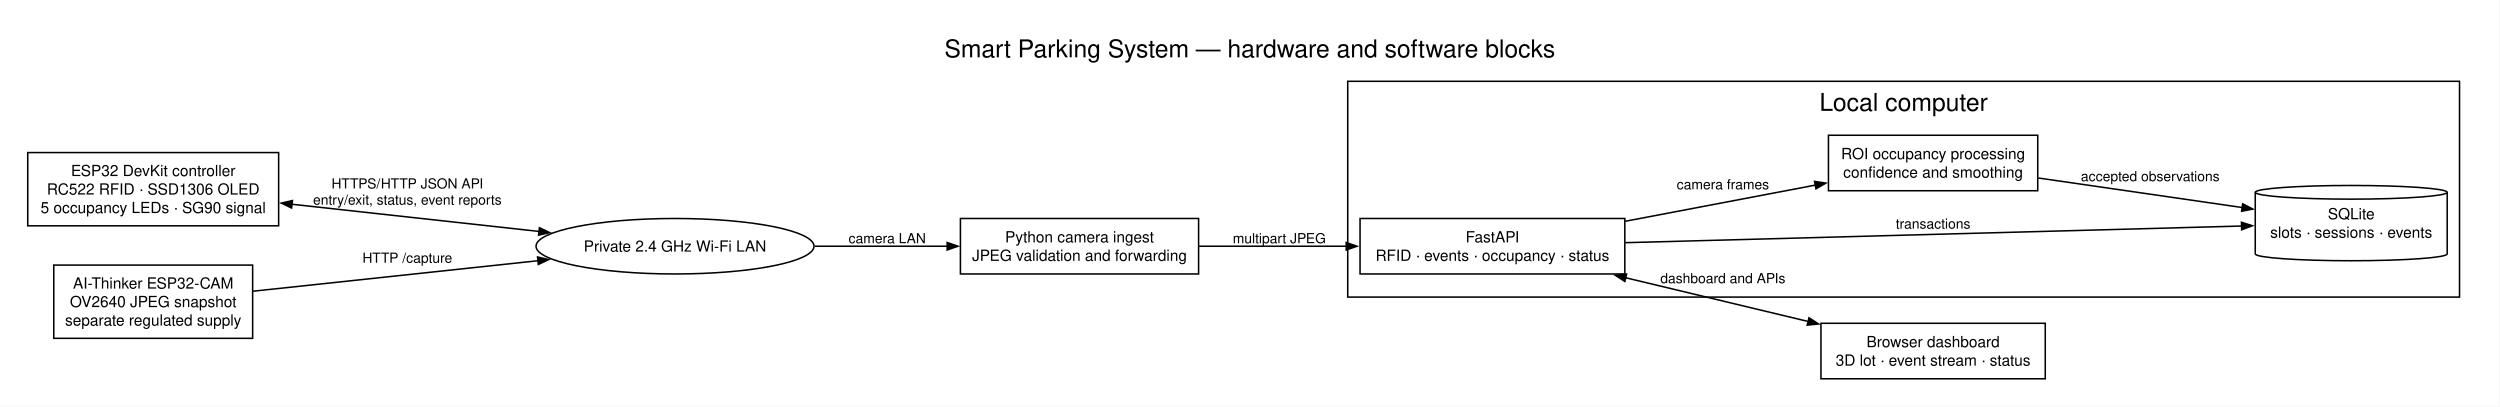
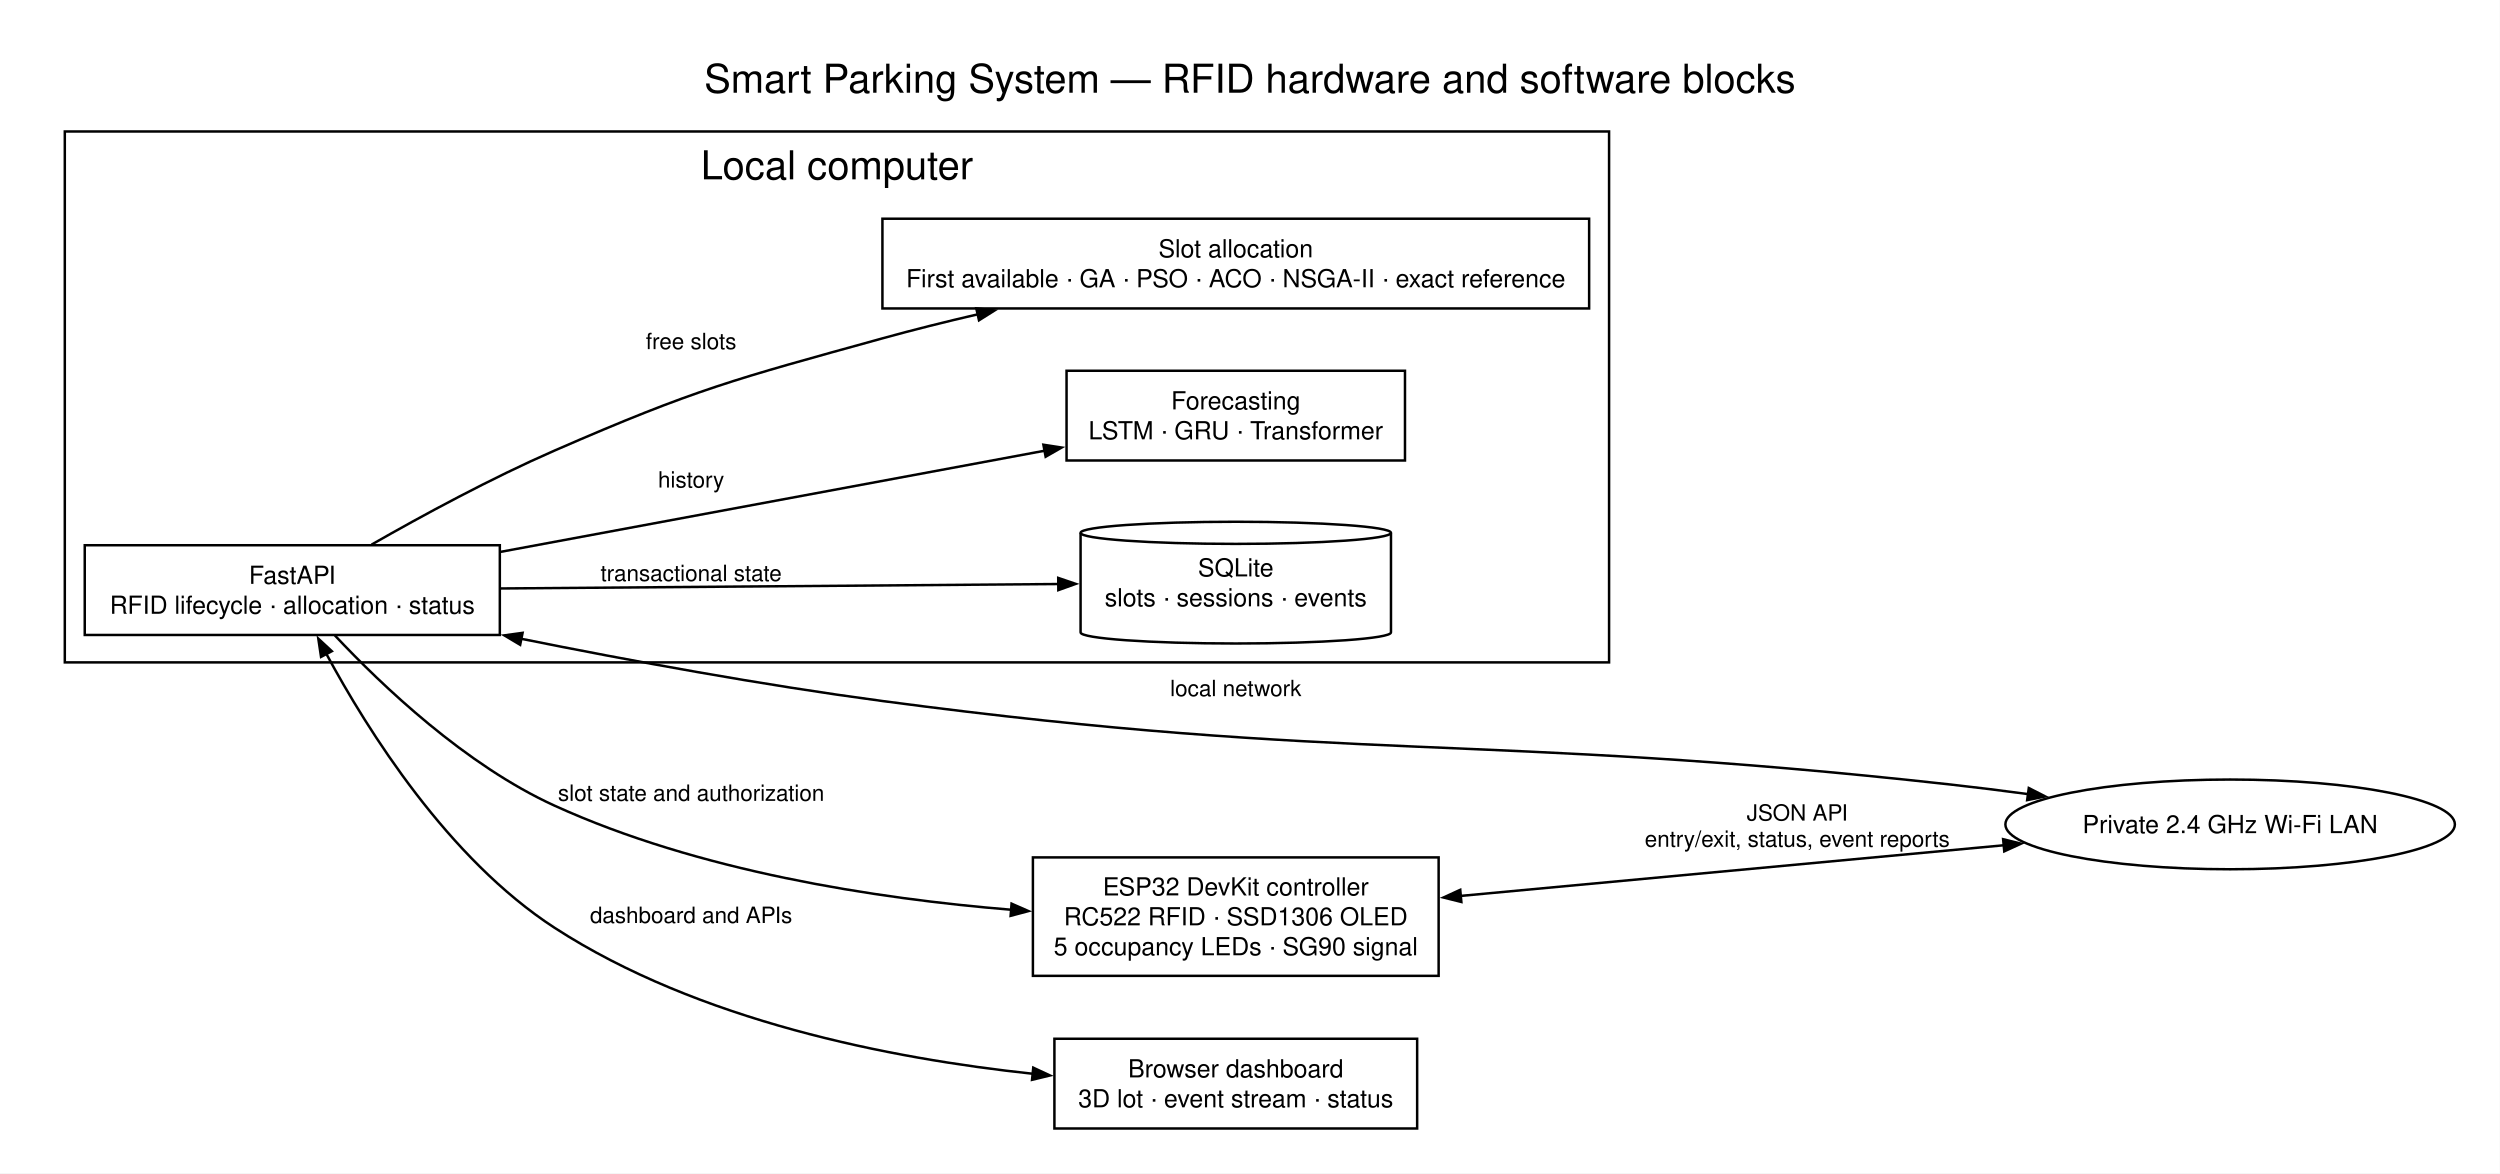
- <svg xmlns="http://www.w3.org/2000/svg" width="1622pt" height="264pt" viewBox="0.00 0.00 1622.00 264.00">
-   <g id="graph0" class="graph" transform="scale(1 1) rotate(0) translate(18 245.75)">
-     <polygon fill="white" stroke="none" points="-18,18 -18,-245.75 1603.74,-245.75 1603.74,18 -18,18" />
-     <text xml:space="preserve" text-anchor="middle" x="792.87" y="-208.55" font-family="Helvetica,sans-Serif" font-size="16.00">Smart Parking System — hardware and software blocks</text>
+ <svg xmlns="http://www.w3.org/2000/svg" width="1003pt" height="471pt" viewBox="0.00 0.00 1003.00 471.00">
+   <g id="graph0" class="graph" transform="scale(1 1) rotate(0) translate(18 452.75)">
+     <polygon fill="white" stroke="none" points="-18,18 -18,-452.75 984.9,-452.75 984.9,18 -18,18" />
+     <text xml:space="preserve" text-anchor="middle" x="483.45" y="-415.55" font-family="Helvetica,sans-Serif" font-size="16.00">Smart Parking System — RFID hardware and software blocks</text>
    <g id="clust1" class="cluster">
-       <polygon fill="white" stroke="black" points="856.4,-53 856.4,-193 1577.74,-193 1577.74,-53 856.4,-53" />
-       <text xml:space="preserve" text-anchor="middle" x="1217.07" y="-173.8" font-family="Helvetica,sans-Serif" font-size="16.00">Local computer</text>
+       <polygon fill="white" stroke="black" points="8,-187 8,-400 627.56,-400 627.56,-187 8,-187" />
+       <text xml:space="preserve" text-anchor="middle" x="317.78" y="-380.8" font-family="Helvetica,sans-Serif" font-size="16.00">Local computer</text>
    </g>
    <g id="node1" class="node">
-       <polygon fill="none" stroke="black" points="162.78,-146.76 0,-146.76 0,-99.24 162.78,-99.24 162.78,-146.76" />
-       <text xml:space="preserve" text-anchor="middle" x="81.39" y="-131.5" font-family="Helvetica,sans-Serif" font-size="10.00">ESP32 DevKit controller</text>
-       <text xml:space="preserve" text-anchor="middle" x="81.39" y="-119.5" font-family="Helvetica,sans-Serif" font-size="10.00">RC522 RFID · SSD1306 OLED</text>
-       <text xml:space="preserve" text-anchor="middle" x="81.39" y="-107.5" font-family="Helvetica,sans-Serif" font-size="10.00">5 occupancy LEDs · SG90 signal</text>
+       <polygon fill="none" stroke="black" points="559.18,-108.76 396.4,-108.76 396.4,-61.24 559.18,-61.24 559.18,-108.76" />
+       <text xml:space="preserve" text-anchor="middle" x="477.79" y="-93.5" font-family="Helvetica,sans-Serif" font-size="10.00">ESP32 DevKit controller</text>
+       <text xml:space="preserve" text-anchor="middle" x="477.79" y="-81.5" font-family="Helvetica,sans-Serif" font-size="10.00">RC522 RFID · SSD1306 OLED</text>
+       <text xml:space="preserve" text-anchor="middle" x="477.79" y="-69.5" font-family="Helvetica,sans-Serif" font-size="10.00">5 occupancy LEDs · SG90 signal</text>
+     </g>
+     <g id="node2" class="node">
+       <ellipse fill="none" stroke="black" cx="876.73" cy="-122" rx="90.17" ry="18" />
+       <text xml:space="preserve" text-anchor="middle" x="876.73" y="-118.5" font-family="Helvetica,sans-Serif" font-size="10.00">Private 2.4 GHz Wi-Fi LAN</text>
+     </g>
+     <g id="edge4" class="edge">
+       <path fill="none" stroke="black" d="M567.75,-93.29C632.86,-99.36 720.85,-107.56 786.11,-113.65" />
+       <polygon fill="black" stroke="black" points="568.3,-90.88 561.11,-92.67 567.85,-95.76 568.3,-90.88" />
+       <polygon fill="black" stroke="black" points="785.65,-116.06 792.85,-114.27 786.11,-111.19 785.65,-116.06" />
+       <text xml:space="preserve" text-anchor="middle" x="703.06" y="-123.52" font-family="Helvetica,sans-Serif" font-size="9.00">JSON API</text>
+       <text xml:space="preserve" text-anchor="middle" x="703.06" y="-113.02" font-family="Helvetica,sans-Serif" font-size="9.00">entry/exit, status, event reports</text>
    </g>
    <g id="node3" class="node">
-       <ellipse fill="none" stroke="black" cx="419.95" cy="-86" rx="90.17" ry="18" />
-       <text xml:space="preserve" text-anchor="middle" x="419.95" y="-82.5" font-family="Helvetica,sans-Serif" font-size="10.00">Private 2.4 GHz Wi-Fi LAN</text>
-     </g>
-     <g id="edge4" class="edge">
-       <path fill="none" stroke="black" d="M171.3,-113.23C220.89,-107.77 282.41,-101.01 331.72,-95.59" />
-       <polygon fill="black" stroke="black" points="171.2,-110.77 164.51,-113.97 171.73,-115.64 171.2,-110.77" />
-       <polygon fill="black" stroke="black" points="331.96,-98.03 338.65,-94.83 331.42,-93.16 331.96,-98.03" />
-       <text xml:space="preserve" text-anchor="middle" x="246.28" y="-123.48" font-family="Helvetica,sans-Serif" font-size="9.00">HTTPS/HTTP JSON API</text>
-       <text xml:space="preserve" text-anchor="middle" x="246.28" y="-112.98" font-family="Helvetica,sans-Serif" font-size="9.00">entry/exit, status, event reports</text>
-     </g>
-     <g id="node2" class="node">
-       <polygon fill="none" stroke="black" points="145.91,-73.76 16.88,-73.76 16.88,-26.24 145.91,-26.24 145.91,-73.76" />
-       <text xml:space="preserve" text-anchor="middle" x="81.39" y="-58.5" font-family="Helvetica,sans-Serif" font-size="10.00">AI-Thinker ESP32-CAM</text>
-       <text xml:space="preserve" text-anchor="middle" x="81.39" y="-46.5" font-family="Helvetica,sans-Serif" font-size="10.00">OV2640 JPEG snapshot</text>
-       <text xml:space="preserve" text-anchor="middle" x="81.39" y="-34.5" font-family="Helvetica,sans-Serif" font-size="10.00">separate regulated supply</text>
+       <polygon fill="none" stroke="black" points="182.53,-234 16,-234 16,-198 182.53,-198 182.53,-234" />
+       <text xml:space="preserve" text-anchor="middle" x="99.26" y="-218.5" font-family="Helvetica,sans-Serif" font-size="10.00">FastAPI</text>
+       <text xml:space="preserve" text-anchor="middle" x="99.26" y="-206.5" font-family="Helvetica,sans-Serif" font-size="10.00">RFID lifecycle · allocation · status</text>
    </g>
    <g id="edge5" class="edge">
-       <path fill="none" stroke="black" d="M146.09,-56.81C198.4,-62.41 273.05,-70.39 331.05,-76.6" />
-       <polygon fill="black" stroke="black" points="330.76,-79.03 337.98,-77.34 331.28,-74.16 330.76,-79.03" />
-       <text xml:space="preserve" text-anchor="middle" x="246.28" y="-75.28" font-family="Helvetica,sans-Serif" font-size="9.00">HTTP /capture</text>
+       <path fill="none" stroke="black" d="M795.7,-134.15C785.24,-135.55 774.65,-136.88 764.56,-138 574.69,-159.06 525.4,-146.3 336.03,-171.5 287.93,-177.9 234.79,-187.69 191.15,-196.46" />
+       <polygon fill="black" stroke="black" points="795.95,-136.59 802.56,-133.22 795.29,-131.74 795.95,-136.59" />
+       <polygon fill="black" stroke="black" points="190.69,-194.05 184.32,-197.84 191.66,-198.85 190.69,-194.05" />
+       <text xml:space="preserve" text-anchor="middle" x="477.79" y="-173.45" font-family="Helvetica,sans-Serif" font-size="9.00">local network</text>
+     </g>
+     <g id="edge7" class="edge">
+       <path fill="none" stroke="black" d="M116.35,-197.81C135.3,-177.63 168.78,-145.78 204.53,-129.5 262.16,-103.26 332.88,-92.25 387.81,-87.75" />
+       <polygon fill="black" stroke="black" points="387.84,-90.2 394.63,-87.22 387.46,-85.32 387.84,-90.2" />
+       <text xml:space="preserve" text-anchor="middle" x="259.28" y="-131.45" font-family="Helvetica,sans-Serif" font-size="9.00">slot state and authorization</text>
    </g>
    <g id="node4" class="node">
-       <polygon fill="none" stroke="black" points="759.65,-104 605.12,-104 605.12,-68 759.65,-68 759.65,-104" />
-       <text xml:space="preserve" text-anchor="middle" x="682.38" y="-88.5" font-family="Helvetica,sans-Serif" font-size="10.00">Python camera ingest</text>
-       <text xml:space="preserve" text-anchor="middle" x="682.38" y="-76.5" font-family="Helvetica,sans-Serif" font-size="10.00">JPEG validation and forwarding</text>
+       <path fill="none" stroke="black" d="M540.06,-238.98C540.06,-241.43 512.15,-243.42 477.79,-243.42 443.44,-243.42 415.53,-241.43 415.53,-238.98 415.53,-238.98 415.53,-199.02 415.53,-199.02 415.53,-196.57 443.44,-194.58 477.79,-194.58 512.15,-194.58 540.06,-196.57 540.06,-199.02 540.06,-199.02 540.06,-238.98 540.06,-238.98" />
+       <path fill="none" stroke="black" d="M540.06,-238.98C540.06,-236.53 512.15,-234.54 477.79,-234.54 443.44,-234.54 415.53,-236.53 415.53,-238.98" />
+       <text xml:space="preserve" text-anchor="middle" x="477.79" y="-221.5" font-family="Helvetica,sans-Serif" font-size="10.00">SQLite</text>
+       <text xml:space="preserve" text-anchor="middle" x="477.79" y="-209.5" font-family="Helvetica,sans-Serif" font-size="10.00">slots · sessions · events</text>
+     </g>
+     <g id="edge1" class="edge">
+       <path fill="none" stroke="black" d="M182.9,-216.66C249.92,-217.19 343.35,-217.94 406.74,-218.44" />
+       <polygon fill="black" stroke="black" points="406.56,-220.89 413.58,-218.5 406.6,-215.99 406.56,-220.89" />
+       <text xml:space="preserve" text-anchor="middle" x="259.28" y="-219.63" font-family="Helvetica,sans-Serif" font-size="9.00">transactional state</text>
+     </g>
+     <g id="node5" class="node">
+       <polygon fill="none" stroke="black" points="545.68,-304 409.9,-304 409.9,-268 545.68,-268 545.68,-304" />
+       <text xml:space="preserve" text-anchor="middle" x="477.79" y="-288.5" font-family="Helvetica,sans-Serif" font-size="10.00">Forecasting</text>
+       <text xml:space="preserve" text-anchor="middle" x="477.79" y="-276.5" font-family="Helvetica,sans-Serif" font-size="10.00">LSTM · GRU · Transformer</text>
+     </g>
+     <g id="edge2" class="edge">
+       <path fill="none" stroke="black" d="M182.9,-231.36C247.95,-243.46 337.88,-260.18 401.08,-271.92" />
+       <polygon fill="black" stroke="black" points="400.61,-274.33 407.94,-273.2 401.51,-269.51 400.61,-274.33" />
+       <text xml:space="preserve" text-anchor="middle" x="259.28" y="-257.14" font-family="Helvetica,sans-Serif" font-size="9.00">history</text>
+     </g>
+     <g id="node6" class="node">
+       <polygon fill="none" stroke="black" points="619.56,-365 336.03,-365 336.03,-329 619.56,-329 619.56,-365" />
+       <text xml:space="preserve" text-anchor="middle" x="477.79" y="-349.5" font-family="Helvetica,sans-Serif" font-size="10.00">Slot allocation</text>
+       <text xml:space="preserve" text-anchor="middle" x="477.79" y="-337.5" font-family="Helvetica,sans-Serif" font-size="10.00">First available · GA · PSO · ACO · NSGA-II · exact reference</text>
+     </g>
+     <g id="edge3" class="edge">
+       <path fill="none" stroke="black" d="M131.08,-234.27C151.5,-245.94 179.1,-260.91 204.53,-272 261.15,-296.7 276.49,-300.53 336.03,-317 348.4,-320.42 361.46,-323.68 374.45,-326.69" />
+       <polygon fill="black" stroke="black" points="373.68,-329.03 381.05,-328.2 374.77,-324.25 373.68,-329.03" />
+       <text xml:space="preserve" text-anchor="middle" x="259.28" y="-312.68" font-family="Helvetica,sans-Serif" font-size="9.00">free slots</text>
+     </g>
+     <g id="node7" class="node">
+       <polygon fill="none" stroke="black" points="550.56,-36 405.03,-36 405.03,0 550.56,0 550.56,-36" />
+       <text xml:space="preserve" text-anchor="middle" x="477.79" y="-20.5" font-family="Helvetica,sans-Serif" font-size="10.00">Browser dashboard</text>
+       <text xml:space="preserve" text-anchor="middle" x="477.79" y="-8.5" font-family="Helvetica,sans-Serif" font-size="10.00">3D lot · event stream · status</text>
    </g>
    <g id="edge6" class="edge">
-       <path fill="none" stroke="black" d="M510.58,-86C538.45,-86 569.07,-86 596.6,-86" />
-       <polygon fill="black" stroke="black" points="596.52,-88.45 603.52,-86 596.52,-83.55 596.52,-88.45" />
-       <text xml:space="preserve" text-anchor="middle" x="557.62" y="-87.95" font-family="Helvetica,sans-Serif" font-size="9.00">camera LAN</text>
-     </g>
-     <g id="node5" class="node">
-       <polygon fill="none" stroke="black" points="1036.18,-104 864.4,-104 864.4,-68 1036.18,-68 1036.18,-104" />
-       <text xml:space="preserve" text-anchor="middle" x="950.29" y="-88.5" font-family="Helvetica,sans-Serif" font-size="10.00">FastAPI</text>
-       <text xml:space="preserve" text-anchor="middle" x="950.29" y="-76.5" font-family="Helvetica,sans-Serif" font-size="10.00">RFID · events · occupancy · status</text>
-     </g>
-     <g id="edge7" class="edge">
-       <path fill="none" stroke="black" d="M759.94,-86C789.8,-86 824.31,-86 855.63,-86" />
-       <polygon fill="black" stroke="black" points="855.43,-88.45 862.43,-86 855.43,-83.55 855.43,-88.45" />
-       <text xml:space="preserve" text-anchor="middle" x="812.02" y="-87.95" font-family="Helvetica,sans-Serif" font-size="9.00">multipart JPEG</text>
-     </g>
-     <g id="node6" class="node">
-       <path fill="none" stroke="black" d="M1569.74,-120.98C1569.74,-123.43 1541.83,-125.42 1507.47,-125.42 1473.12,-125.42 1445.21,-123.43 1445.21,-120.98 1445.21,-120.98 1445.21,-81.02 1445.21,-81.02 1445.21,-78.57 1473.12,-76.58 1507.47,-76.58 1541.83,-76.58 1569.74,-78.57 1569.74,-81.02 1569.74,-81.02 1569.74,-120.98 1569.74,-120.98" />
-       <path fill="none" stroke="black" d="M1569.74,-120.98C1569.74,-118.53 1541.83,-116.54 1507.47,-116.54 1473.12,-116.54 1445.21,-118.53 1445.21,-120.98" />
-       <text xml:space="preserve" text-anchor="middle" x="1507.47" y="-103.5" font-family="Helvetica,sans-Serif" font-size="10.00">SQLite</text>
-       <text xml:space="preserve" text-anchor="middle" x="1507.47" y="-91.5" font-family="Helvetica,sans-Serif" font-size="10.00">slots · sessions · events</text>
-     </g>
-     <g id="edge1" class="edge">
-       <path fill="none" stroke="black" d="M1036.52,-88.3C1146.2,-91.27 1334.72,-96.36 1436.47,-99.11" />
-       <polygon fill="black" stroke="black" points="1436.26,-101.55 1443.33,-99.29 1436.39,-96.66 1436.26,-101.55" />
-       <text xml:space="preserve" text-anchor="middle" x="1236.19" y="-97.43" font-family="Helvetica,sans-Serif" font-size="9.00">transactions</text>
-     </g>
-     <g id="node7" class="node">
-       <polygon fill="none" stroke="black" points="1304.08,-158 1168.3,-158 1168.3,-122 1304.08,-122 1304.08,-158" />
-       <text xml:space="preserve" text-anchor="middle" x="1236.19" y="-142.5" font-family="Helvetica,sans-Serif" font-size="10.00">ROI occupancy processing</text>
-       <text xml:space="preserve" text-anchor="middle" x="1236.19" y="-130.5" font-family="Helvetica,sans-Serif" font-size="10.00">confidence and smoothing</text>
-     </g>
-     <g id="edge2" class="edge">
-       <path fill="none" stroke="black" d="M1036.47,-102.2C1075.81,-109.68 1122.12,-118.49 1160.13,-125.72" />
-       <polygon fill="black" stroke="black" points="1159.29,-128.06 1166.62,-126.96 1160.2,-123.24 1159.29,-128.06" />
-       <text xml:space="preserve" text-anchor="middle" x="1099.8" y="-122.94" font-family="Helvetica,sans-Serif" font-size="9.00">camera frames</text>
-     </g>
-     <g id="node8" class="node">
-       <polygon fill="none" stroke="black" points="1308.96,-36 1163.43,-36 1163.43,0 1308.96,0 1308.96,-36" />
-       <text xml:space="preserve" text-anchor="middle" x="1236.19" y="-20.5" font-family="Helvetica,sans-Serif" font-size="10.00">Browser dashboard</text>
-       <text xml:space="preserve" text-anchor="middle" x="1236.19" y="-8.5" font-family="Helvetica,sans-Serif" font-size="10.00">3D lot · event stream · status</text>
-     </g>
-     <g id="edge8" class="edge">
-       <path fill="none" stroke="black" d="M1036.74,-65.53C1074.3,-56.54 1118.18,-46.03 1155.12,-37.18" />
-       <polygon fill="black" stroke="black" points="1036.2,-63.14 1029.97,-67.16 1037.34,-67.91 1036.2,-63.14" />
-       <polygon fill="black" stroke="black" points="1155.66,-39.57 1161.9,-35.56 1154.52,-34.8 1155.66,-39.57" />
-       <text xml:space="preserve" text-anchor="middle" x="1099.8" y="-62.04" font-family="Helvetica,sans-Serif" font-size="9.00">dashboard and APIs</text>
-     </g>
-     <g id="edge3" class="edge">
-       <path fill="none" stroke="black" d="M1304.45,-130.26C1344.82,-124.41 1396.08,-116.99 1436.86,-111.08" />
-       <polygon fill="black" stroke="black" points="1437.06,-113.53 1443.64,-110.1 1436.36,-108.68 1437.06,-113.53" />
-       <text xml:space="preserve" text-anchor="middle" x="1377.08" y="-128.22" font-family="Helvetica,sans-Serif" font-size="9.00">accepted observations</text>
+       <path fill="none" stroke="black" d="M112.89,-190.49C129.55,-159.57 161.82,-108.18 204.53,-80.5 262.04,-43.23 339.01,-28.06 396.44,-21.95" />
+       <polygon fill="black" stroke="black" points="110.8,-189.21 109.7,-196.54 115.13,-191.49 110.8,-189.21" />
+       <polygon fill="black" stroke="black" points="396.54,-24.4 403.26,-21.27 396.05,-19.53 396.54,-24.4" />
+       <text xml:space="preserve" text-anchor="middle" x="259.28" y="-82.45" font-family="Helvetica,sans-Serif" font-size="9.00">dashboard and APIs</text>
    </g>
  </g>
</svg>
